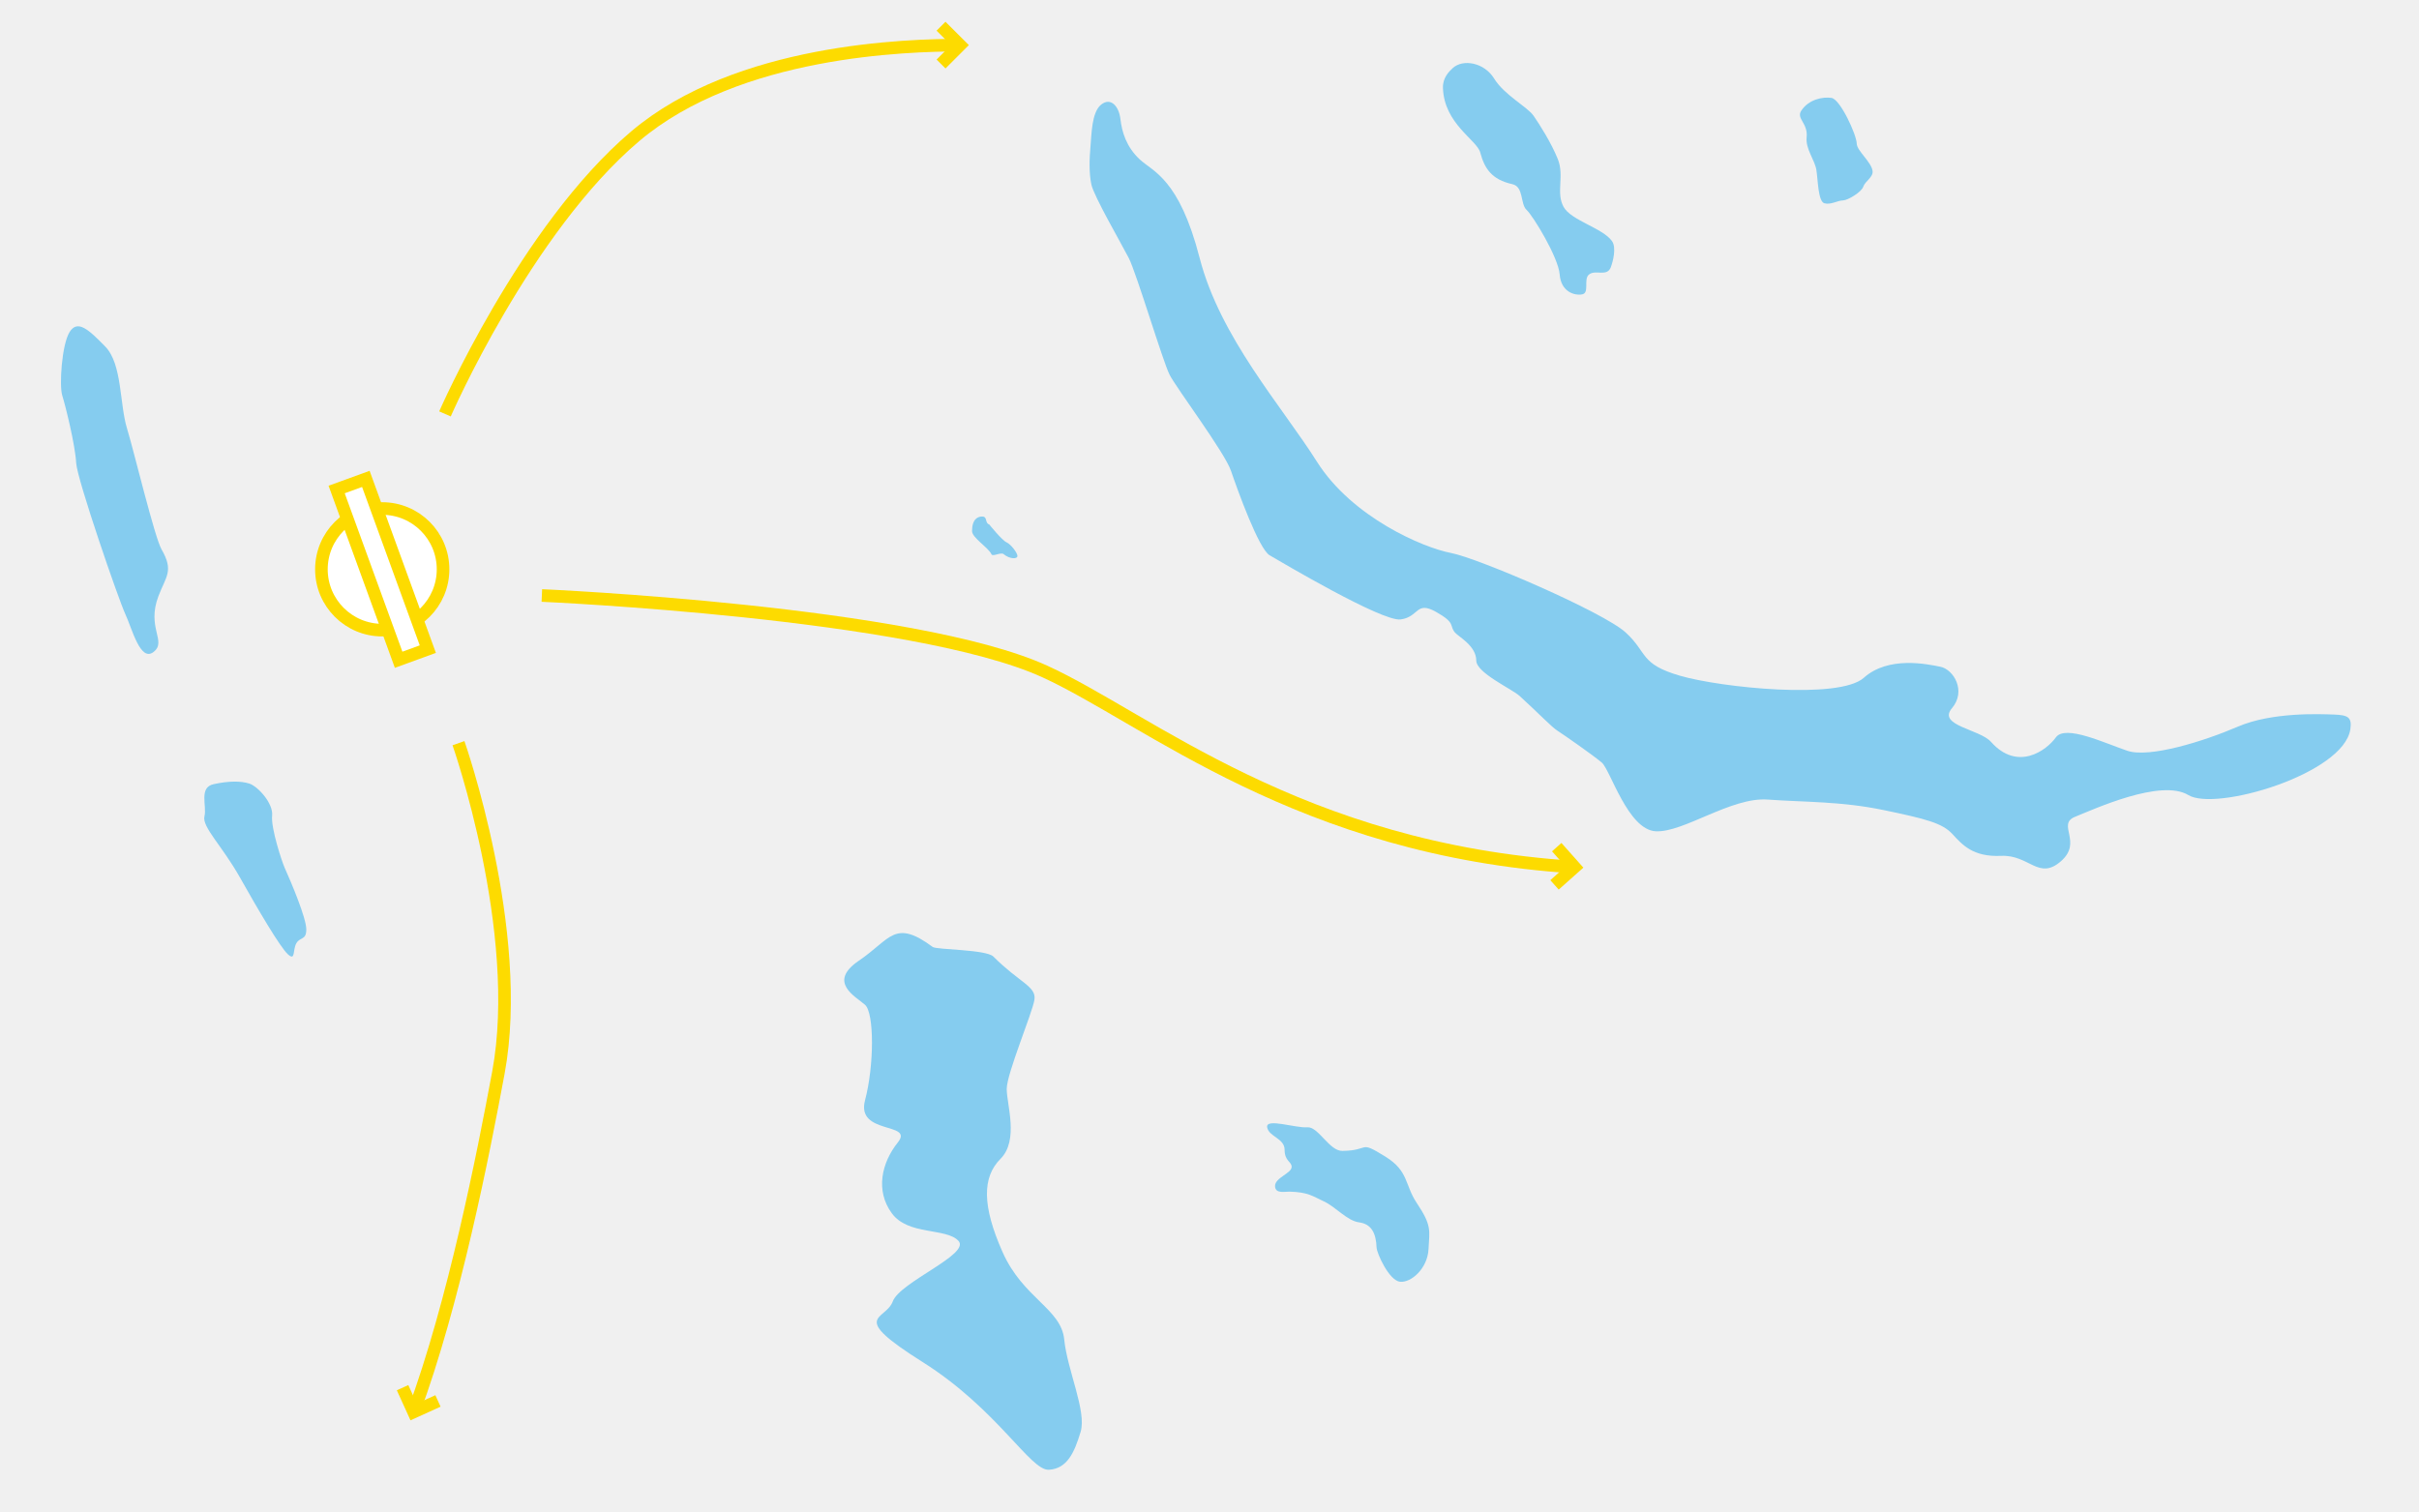
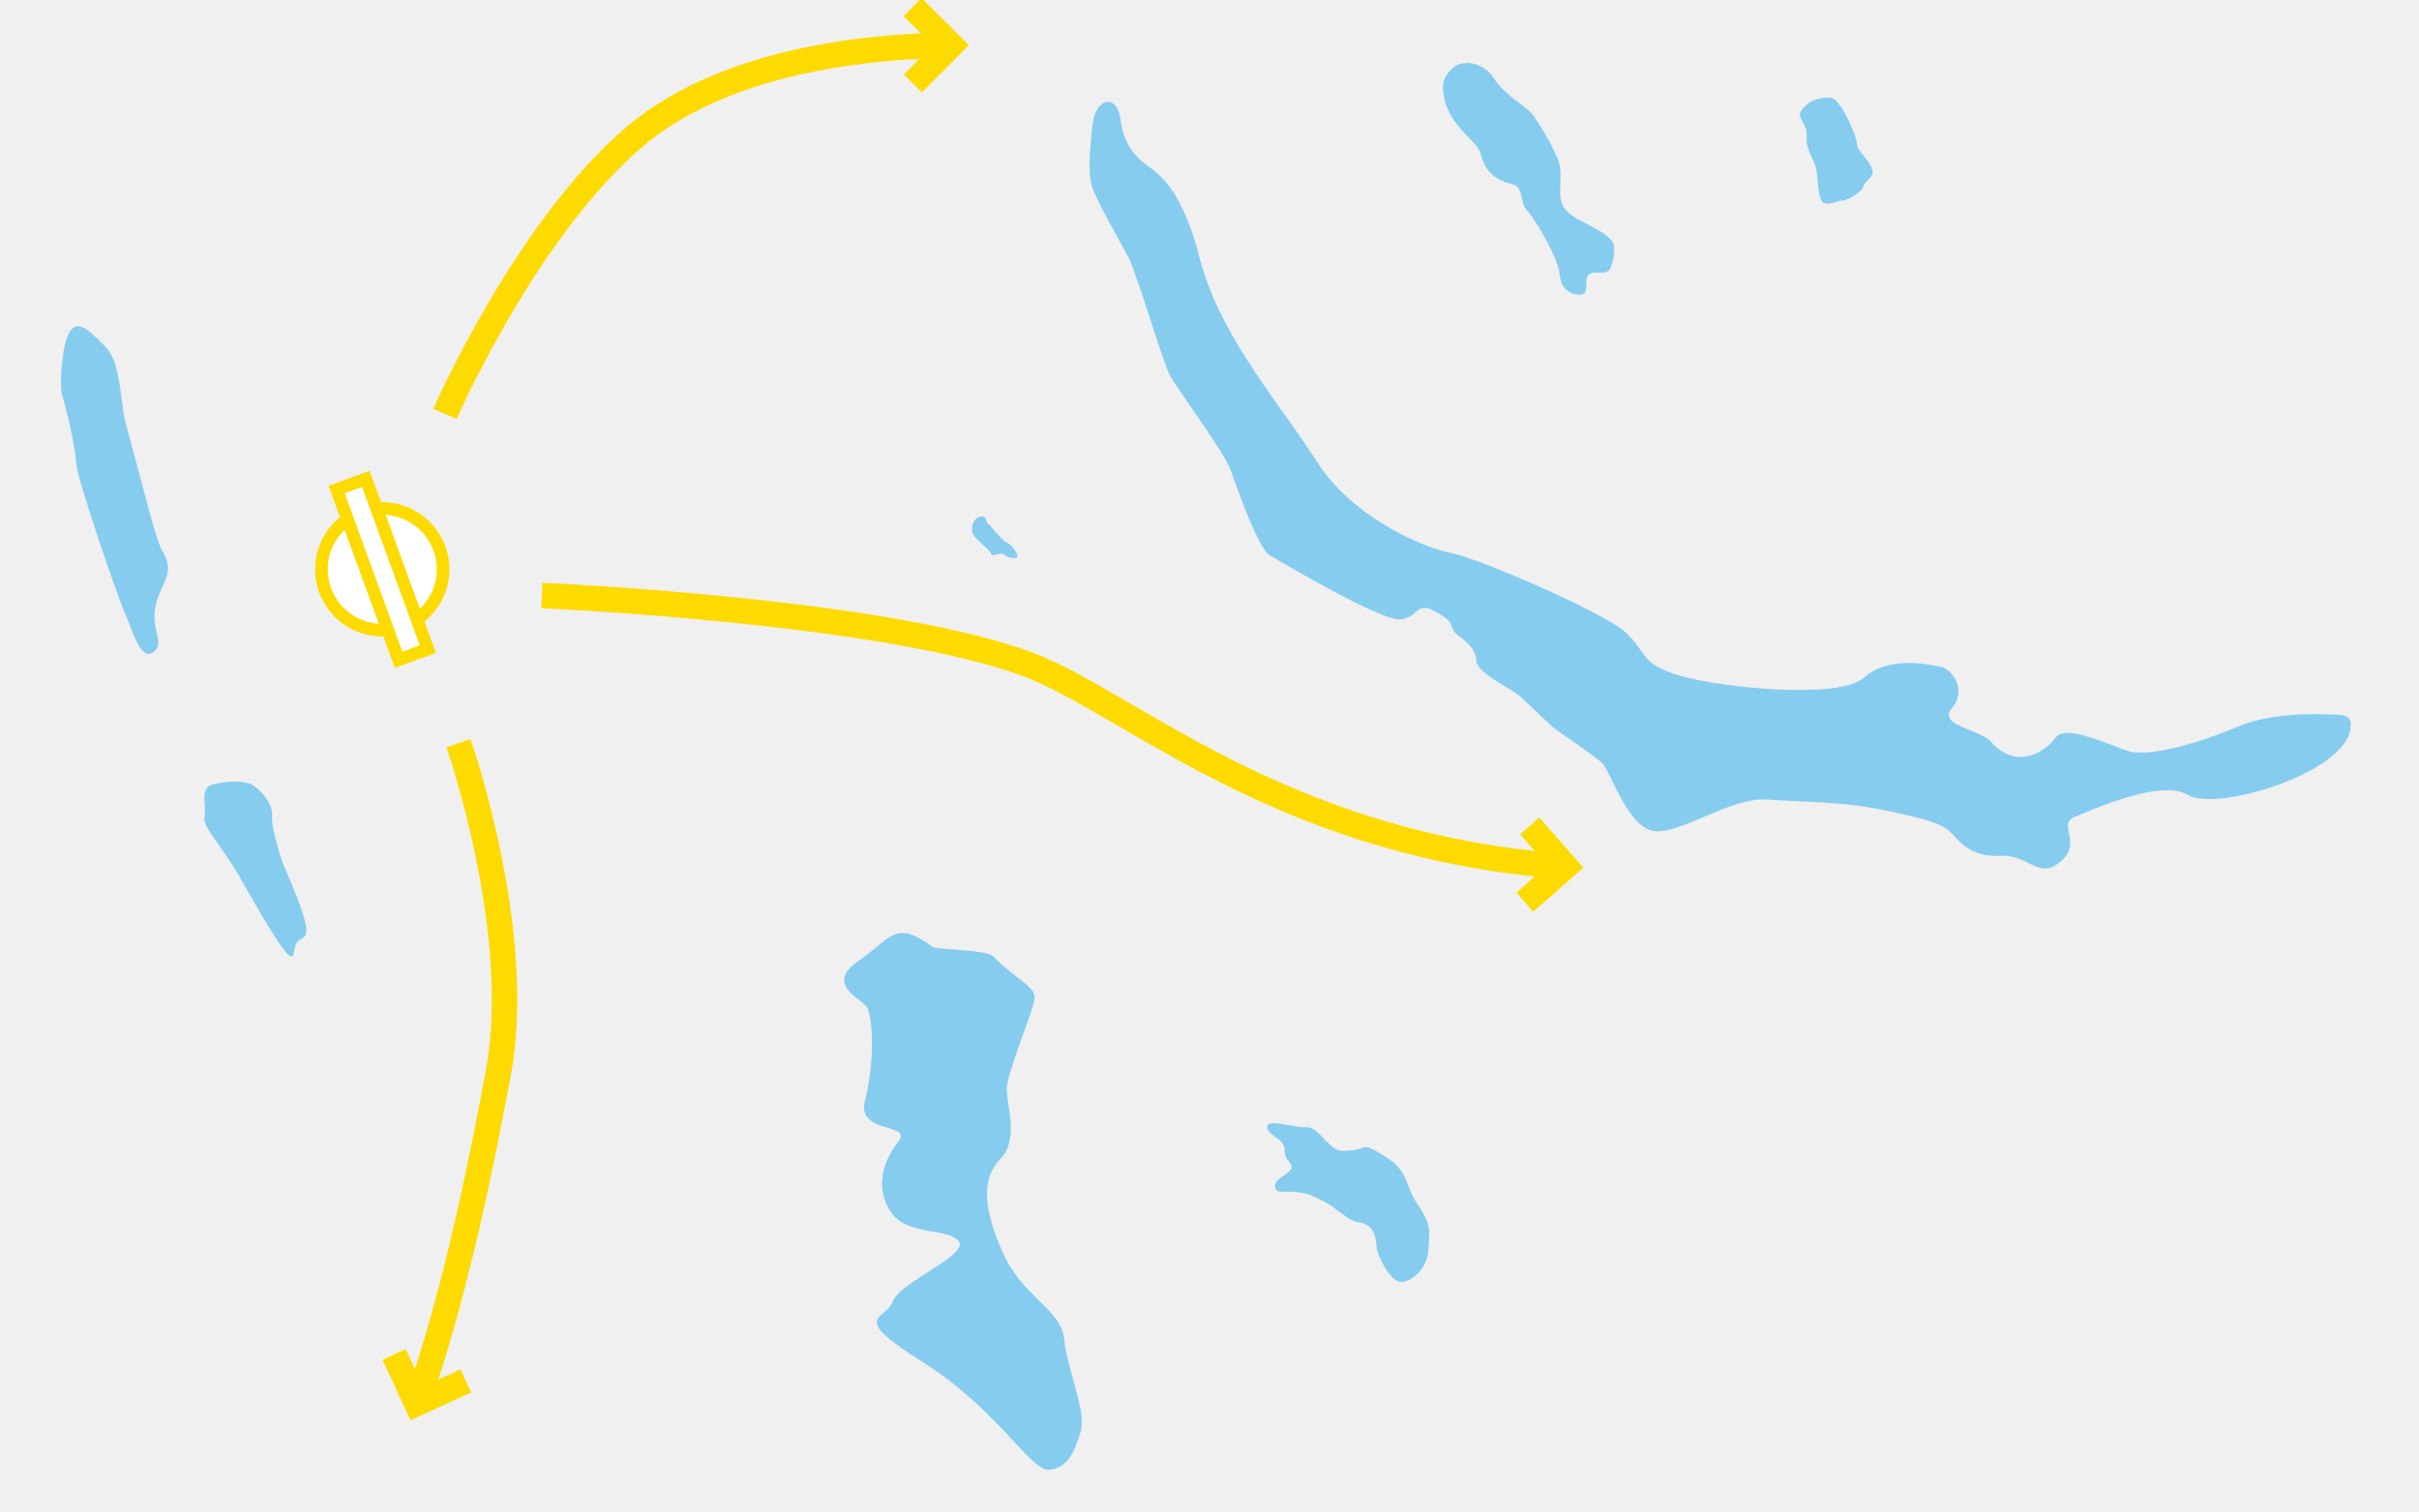
<svg xmlns="http://www.w3.org/2000/svg" width="100%" height="100%" viewBox="0 0 2000 1250" version="1.1" xml:space="preserve" style="fill-rule:evenodd;clip-rule:evenodd;stroke-linecap:round;stroke-miterlimit:1.5;">
  <g id="Seen">
    <path d="M1201.06,56.352c8.409,-7.805 26.075,-4.78 34.332,8.692c8.257,13.472 27.434,23.318 32.536,30.683c4.875,7.037 14.515,22.101 20.049,35.809c5.648,13.989 -1.757,27.648 4.78,39.547c6.189,11.265 32.28,17.472 39.982,28.249c3.964,5.545 0.685,17.354 -0.935,21.646c-3.171,8.399 -12.844,1.545 -18.19,6.174c-4.561,3.95 0.835,15.186 -5.618,16.299c-6.453,1.112 -17.356,-2.225 -18.468,-16.466c-1.113,-14.24 -22.029,-48.507 -27.369,-53.402c-5.34,-4.895 -2.177,-19.146 -11.783,-21.28c-17.066,-3.791 -22.977,-12.914 -26.534,-26.203c-2.784,-10.402 -29.881,-23.673 -30.831,-53.413c-0.267,-8.359 4.988,-13.494 8.049,-16.335Z" style="fill:#85ccef;" />
    <path d="M235.31,717.524c5.888,13.136 17.927,41.788 17.927,51.023c0,9.235 -4.889,5.976 -8.148,11.408c-3.26,5.432 -0.544,15.211 -7.062,9.235c-6.519,-5.976 -24.989,-37.483 -39.657,-63.559c-14.667,-26.075 -31.507,-41.829 -29.334,-50.52c2.173,-8.692 -4.889,-23.903 7.605,-26.619c12.494,-2.716 22.273,-2.716 29.335,-0.543c7.062,2.173 20.099,16.297 19.013,26.618c-1.086,10.322 8.149,38.109 10.321,42.957Z" style="fill:#85ccef;" />
    <path d="M821.308,791.06c21.628,21.659 35.649,24.624 33.952,35.658c-1.698,11.035 -22.918,61.114 -22.918,73.846c0,12.732 10.186,42.441 -5.093,57.719c-15.278,15.279 -15.278,39.045 1.698,77.241c16.976,38.196 48.382,46.685 50.928,72.149c2.547,25.464 18.674,59.416 13.581,76.392c-5.093,16.976 -11.034,30.557 -26.313,31.406c-15.278,0.849 -42.44,-50.08 -104.403,-89.125c-61.963,-39.045 -30.557,-33.952 -24.615,-50.079c5.941,-16.127 64.509,-39.045 54.323,-50.08c-10.185,-11.034 -41.591,-4.244 -55.172,-22.917c-13.581,-18.674 -8.488,-41.592 5.093,-58.568c13.581,-16.976 -34.801,-5.941 -27.162,-34.801c7.639,-28.859 7.639,-72.148 0,-78.939c-7.639,-6.79 -31.406,-18.673 -5.093,-36.498c26.313,-17.825 29.317,-34.827 61.018,-11.354c3.243,2.402 44.234,2.001 50.176,7.95Z" style="fill:#85ccef;" />
    <path d="M1066.15,985.466c15.542,0.424 19.01,3.728 28.459,8.094c9.873,4.561 19.121,16.021 29.117,17.325c9.995,1.304 13.976,8.786 14.41,20.813c0.172,4.756 10.361,27.426 19.488,28.295c9.126,0.869 22.598,-10.864 23.468,-26.944c0.869,-16.08 2.725,-19.504 -9.741,-38.208c-10.091,-15.141 -6.568,-26.385 -25.925,-38.339c-22.656,-13.991 -11.944,-4.997 -35.607,-4.721c-10.781,0.126 -19.837,-20.201 -28.886,-19.521c-9.931,0.746 -34.564,-7.858 -33.26,-0.036c1.304,7.823 14.423,9.068 14.423,18.629c0,9.561 5.959,9.719 5.815,14.266c-0.166,5.22 -13.713,8.85 -13.713,15.615c-0,6.764 8.184,4.629 11.952,4.732Z" style="fill:#85ccef;" />
    <path d="M817.91,433.73c0,-0 10.276,12.881 14.312,14.779c3.656,1.721 8.76,8.43 8.971,11.106c0.23,2.913 -6.336,2.881 -11.463,-1.391c-2.138,-1.782 -9.025,2.387 -9.996,0.173c-2.414,-5.505 -16.081,-13.641 -16.064,-19.256c0.029,-9.868 4.841,-12.247 8.829,-11.962c3.987,0.285 1.709,5.412 5.411,6.551Z" style="fill:#85ccef;" />
    <path d="M62.983,382.882c0.725,13.474 35.003,112.856 40.652,125.025c5.65,12.168 12.409,39.801 23.318,31.253c11.285,-8.841 -6.029,-19.765 4.061,-46.216c6.28,-16.462 12.807,-20.799 2.608,-38.491c-5.824,-10.103 -22.599,-80.399 -28.683,-100.39c-6.084,-19.991 -3.911,-53.02 -17.818,-67.361c-13.907,-14.341 -23.033,-22.599 -29.552,-12.168c-6.519,10.43 -8.692,44.327 -6.084,52.585c2.607,8.257 10.691,40.767 11.498,55.763Z" style="fill:#85ccef;" />
    <path d="M1489.26,91.546c6.139,-9.382 17.8,-11.682 25.032,-10.569c7.231,1.112 20.691,30.455 20.833,37.77c0.116,5.95 11.92,14.946 13.079,22.509c0.811,5.289 -6.261,8.632 -7.652,13.082c-1.39,4.45 -12.748,11.321 -16.8,11.406c-4.598,0.097 -10.006,3.777 -15.291,2.387c-5.284,-1.391 -5.317,-18.665 -6.685,-27.499c-1.29,-8.331 -9.089,-17.419 -8.066,-27.113c1.24,-11.747 -8.778,-15.36 -4.45,-21.973Z" style="fill:#85ccef;" />
    <path d="M902.327,152.578c2.086,9.734 24.684,48.673 30.942,60.842c6.258,12.168 28.161,85.518 33.724,96.474c5.563,10.956 45.545,64.149 50.76,79.446c5.215,15.298 22.946,64.667 31.985,69.882c9.04,5.215 93.013,55.123 108.311,53.037c15.297,-2.086 12.516,-15.645 29.204,-6.258c16.688,9.387 10.778,11.125 15.645,17.035c2.811,3.413 17.646,11.001 17.658,23.206c0.011,10.256 29.346,23.37 35.871,29.326c16.271,14.853 26.232,25.488 31.216,28.692c4.985,3.204 29.55,20.293 36.67,26.345c7.12,6.052 21.599,55.738 44.684,56.851c23.085,1.112 62.308,-28.447 92.569,-26.222c30.262,2.225 60.485,1.347 95.6,8.648c35.114,7.301 48.674,10.778 57.018,19.817c8.344,9.039 17.035,19.122 40.329,18.079c23.294,-1.043 30.943,20.512 49.369,4.519c18.427,-15.992 -3.824,-30.594 11.821,-36.853c15.645,-6.258 70.864,-31.72 93.645,-17.915c22.633,13.716 128.366,-17.467 133.892,-54.434c1.513,-10.117 -2.173,-11.733 -13.472,-12.168c-11.299,-0.435 -51.281,-2.173 -79.529,9.995c-28.248,12.169 -73.011,26.076 -91.263,19.991c-18.253,-6.084 -51.369,-21.99 -59.191,-11.125c-7.823,10.865 -31.695,28.391 -53.628,3.739c-9.425,-10.594 -44.502,-13.474 -32.333,-27.815c12.168,-14.341 1.303,-32.159 -9.561,-34.332c-10.865,-2.173 -42.849,-9.12 -63.274,9.133c-20.426,18.253 -118.186,8.121 -151.866,-1.657c-33.68,-9.778 -26.618,-19.013 -45.088,-35.853c-18.47,-16.84 -121.685,-61.385 -144.5,-65.731c-22.816,-4.346 -81.509,-29.288 -110.707,-75.463c-29.199,-46.175 -80.026,-102.692 -97.002,-168.559c-16.976,-65.867 -38.706,-71.299 -49.57,-81.485c-10.865,-10.185 -14.651,-22.401 -15.897,-33.259c-1.246,-10.859 -8.188,-18.335 -16.02,-11.927c-7.832,6.409 -7.832,24.565 -8.723,34.356c-0.89,9.79 -1.375,21.908 0.711,31.643Z" style="fill:#85ccef;" />
  </g>
  <g id="Buttwil">
    <g>
      <circle cx="316.028" cy="470.82" r="50.288" style="fill:#fff;stroke:#fddb00;stroke-width:10.42px;" />
      <path d="M302.474,396.031l51.245,140.793l-24.136,8.785l-51.245,-140.793l24.136,-8.785Z" style="fill:#fff;stroke:#fddb00;stroke-width:10.42px;" />
    </g>
  </g>
  <g id="Pfeile">
-     <path d="M778.03,21.68l15.632,15.618l-15.617,15.632" style="fill:none;stroke:#fddb00;stroke-width:10.42px;stroke-linecap:butt;stroke-miterlimit:10;" />
-     <path d="M367.904,342.293c0,-0 66.628,-152.912 157.321,-229.653c84.94,-71.872 225.364,-75.208 268.437,-75.342" style="fill:none;stroke:#fddb00;stroke-width:10.42px;stroke-linecap:butt;stroke-linejoin:round;" />
-     <path d="M362.103,1158.55l-20.118,9.142l-9.141,-20.118" style="fill:none;stroke:#fddb00;stroke-width:10.42px;stroke-linecap:butt;stroke-miterlimit:10;" />
-     <path d="M379.069,614.593c0,0 54.7,155.683 32.998,272.488c-12.706,68.386 -36.73,190.245 -70.082,280.613" style="fill:none;stroke:#fddb00;stroke-width:10.42px;stroke-linecap:butt;stroke-linejoin:round;" />
-     <path d="M1287.08,700.583l14.686,16.511l-16.512,14.685" style="fill:none;stroke:#fddb00;stroke-width:10.42px;stroke-linecap:butt;stroke-miterlimit:10;" />
-     <path d="M447.996,492.464c0,0 307.749,13.482 415.82,62.83c85.134,38.874 210.461,147.407 437.951,161.8" style="fill:none;stroke:#fddb00;stroke-width:10.42px;stroke-linecap:butt;stroke-linejoin:round;" />
+     <path d="M754.477,5.93l31.678,31.424l-31.425,31.678" style="fill:none;stroke:#fddb00;stroke-width:21.03px;stroke-linecap:butt;stroke-miterlimit:10;" />
+     <path d="M367.904,342.293c0,-0 66.628,-152.912 157.321,-229.653c80.513,-68.126 210.875,-74.674 260.93,-75.286" style="fill:none;stroke:#fddb00;stroke-width:21.03px;stroke-linecap:butt;stroke-linejoin:round;" />
+     <path d="M385.073,1141.96l-40.525,18.674l-18.674,-40.524" style="fill:none;stroke:#fddb00;stroke-width:21.03px;stroke-linecap:butt;stroke-miterlimit:10;" />
+     <path d="M379.069,614.593c0,0 54.7,155.683 32.998,272.488c-12.378,66.621 -35.498,183.991 -67.519,273.556" style="fill:none;stroke:#fddb00;stroke-width:21.03px;stroke-linecap:butt;stroke-linejoin:round;" />
+     <path d="M1264.78,683.1l29.492,33.483l-33.483,29.493" style="fill:none;stroke:#fddb00;stroke-width:21.03px;stroke-linecap:butt;stroke-miterlimit:10;" />
+     <path d="M447.996,492.464c0,0 307.749,13.482 415.82,62.83c84.195,38.445 207.701,145.021 430.46,161.289" style="fill:none;stroke:#fddb00;stroke-width:21.03px;stroke-linecap:butt;stroke-linejoin:round;" />
  </g>
</svg>
